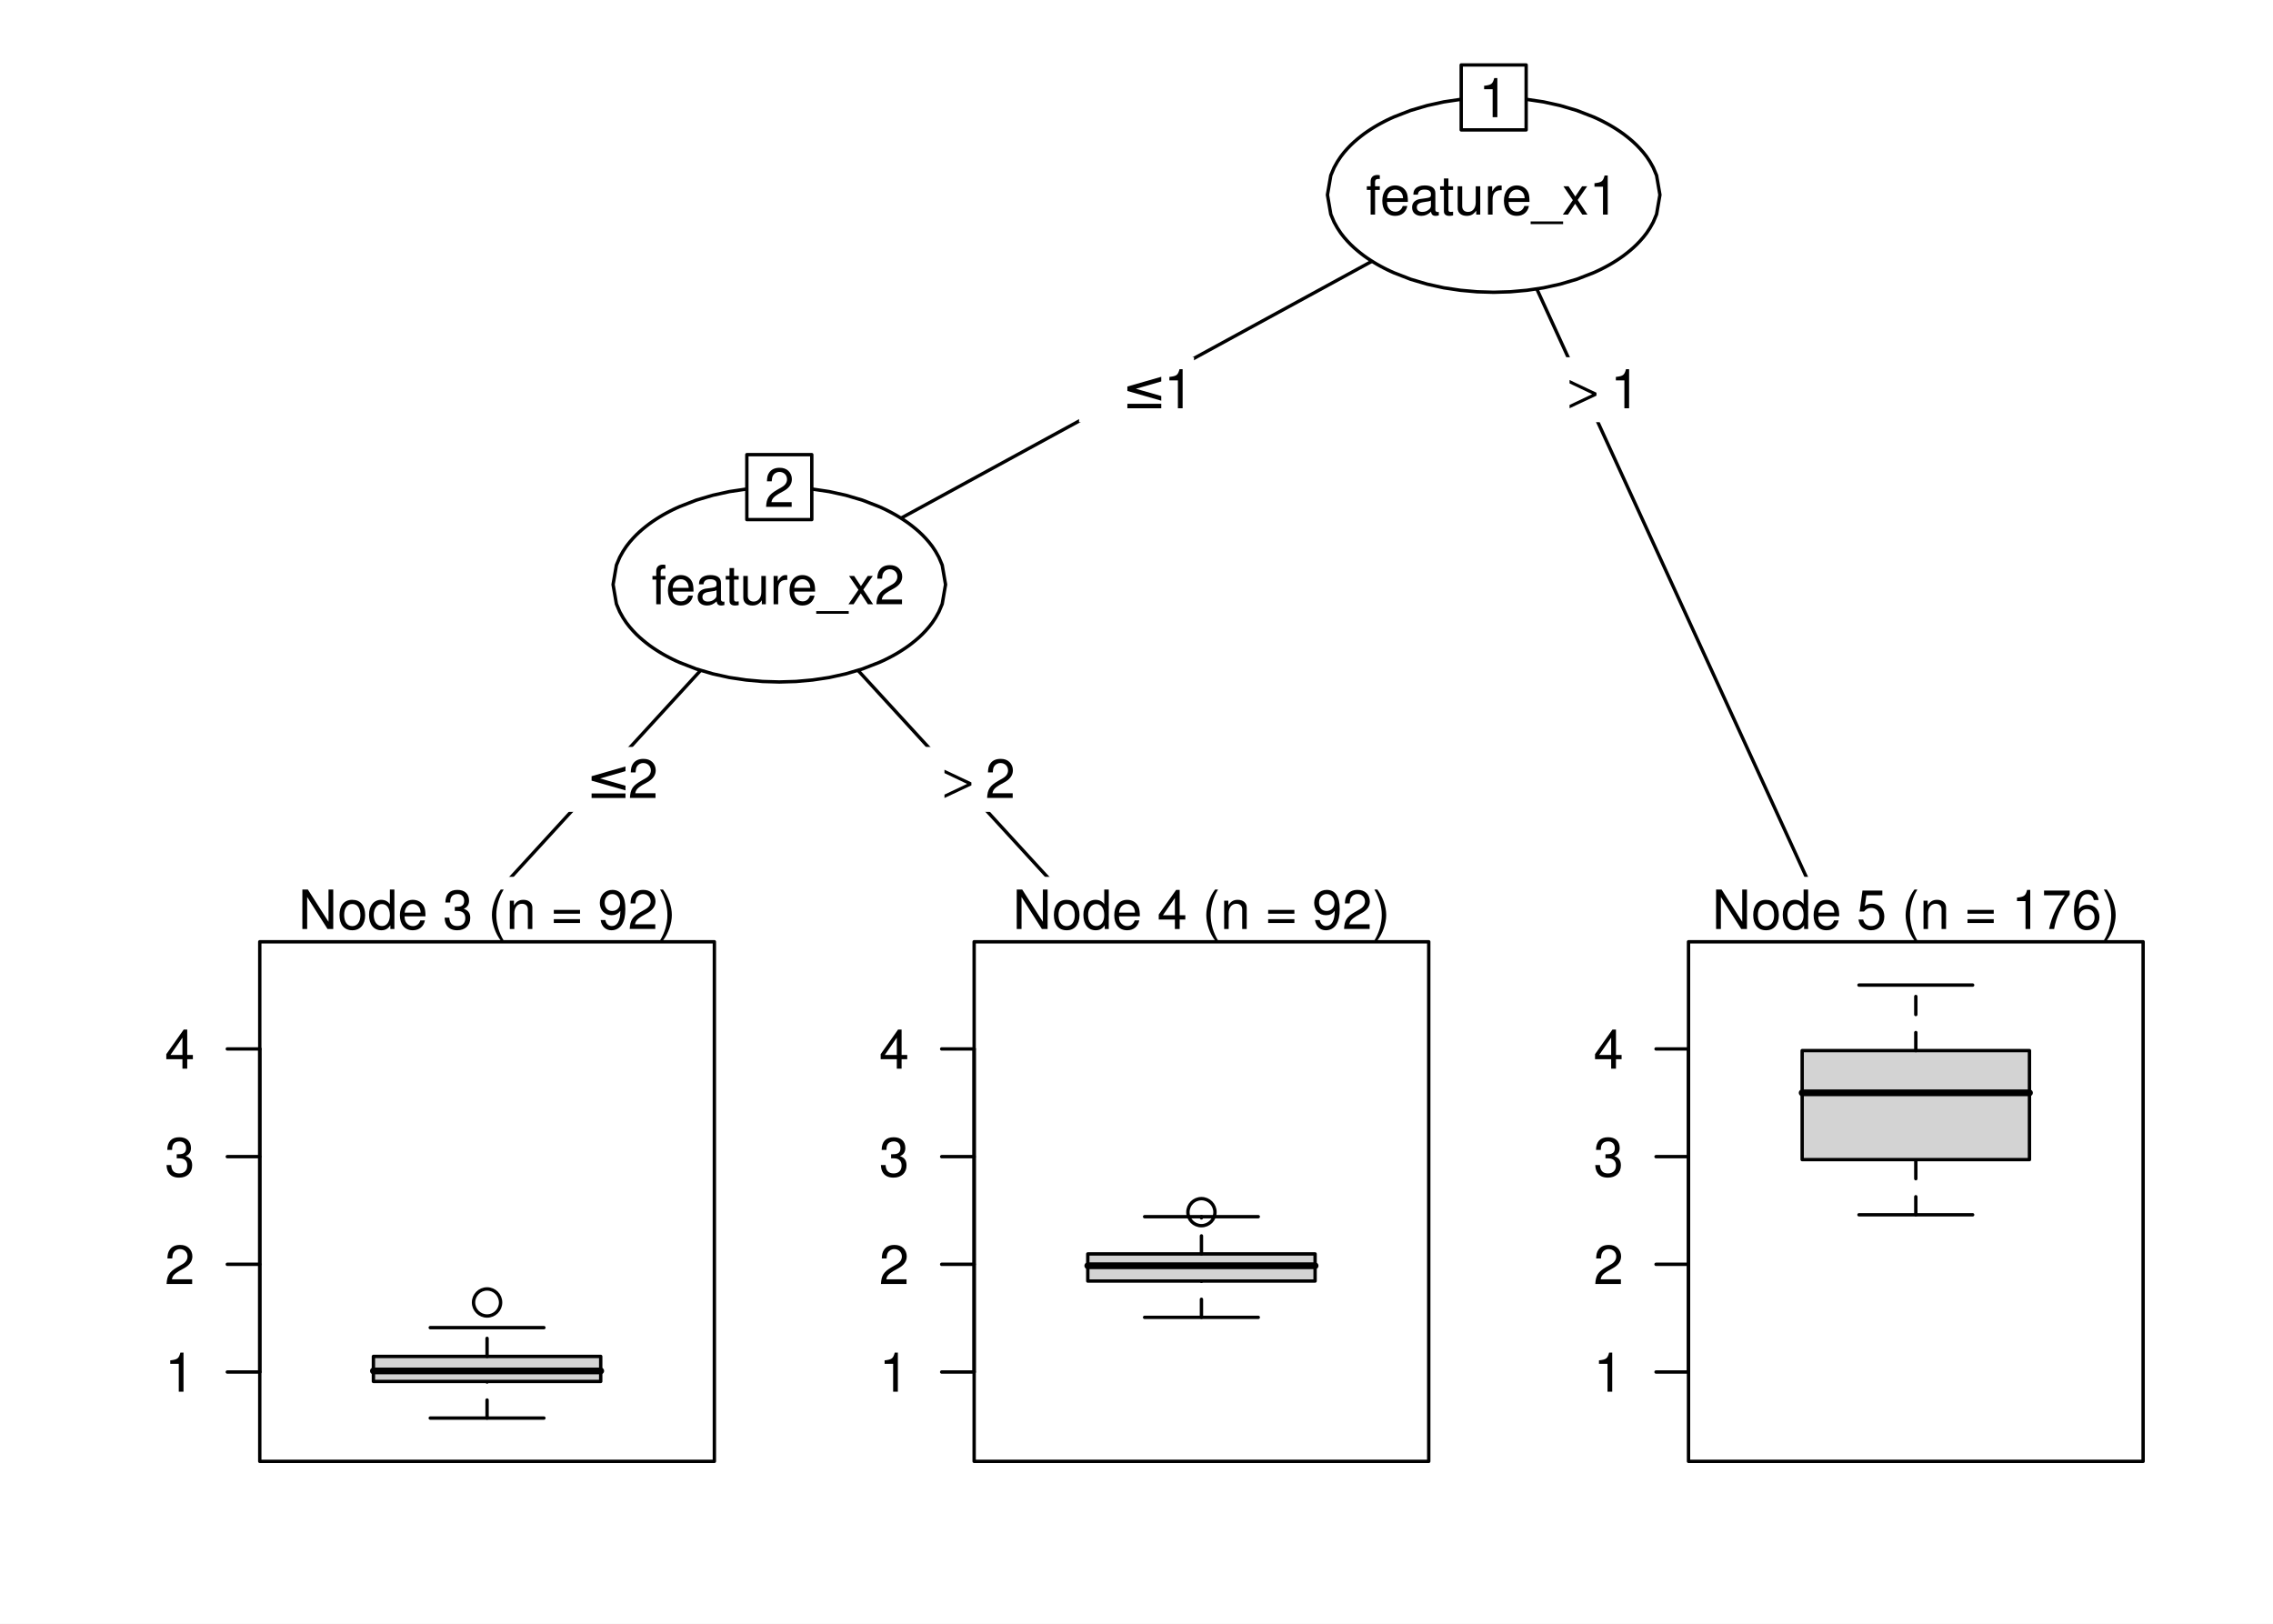
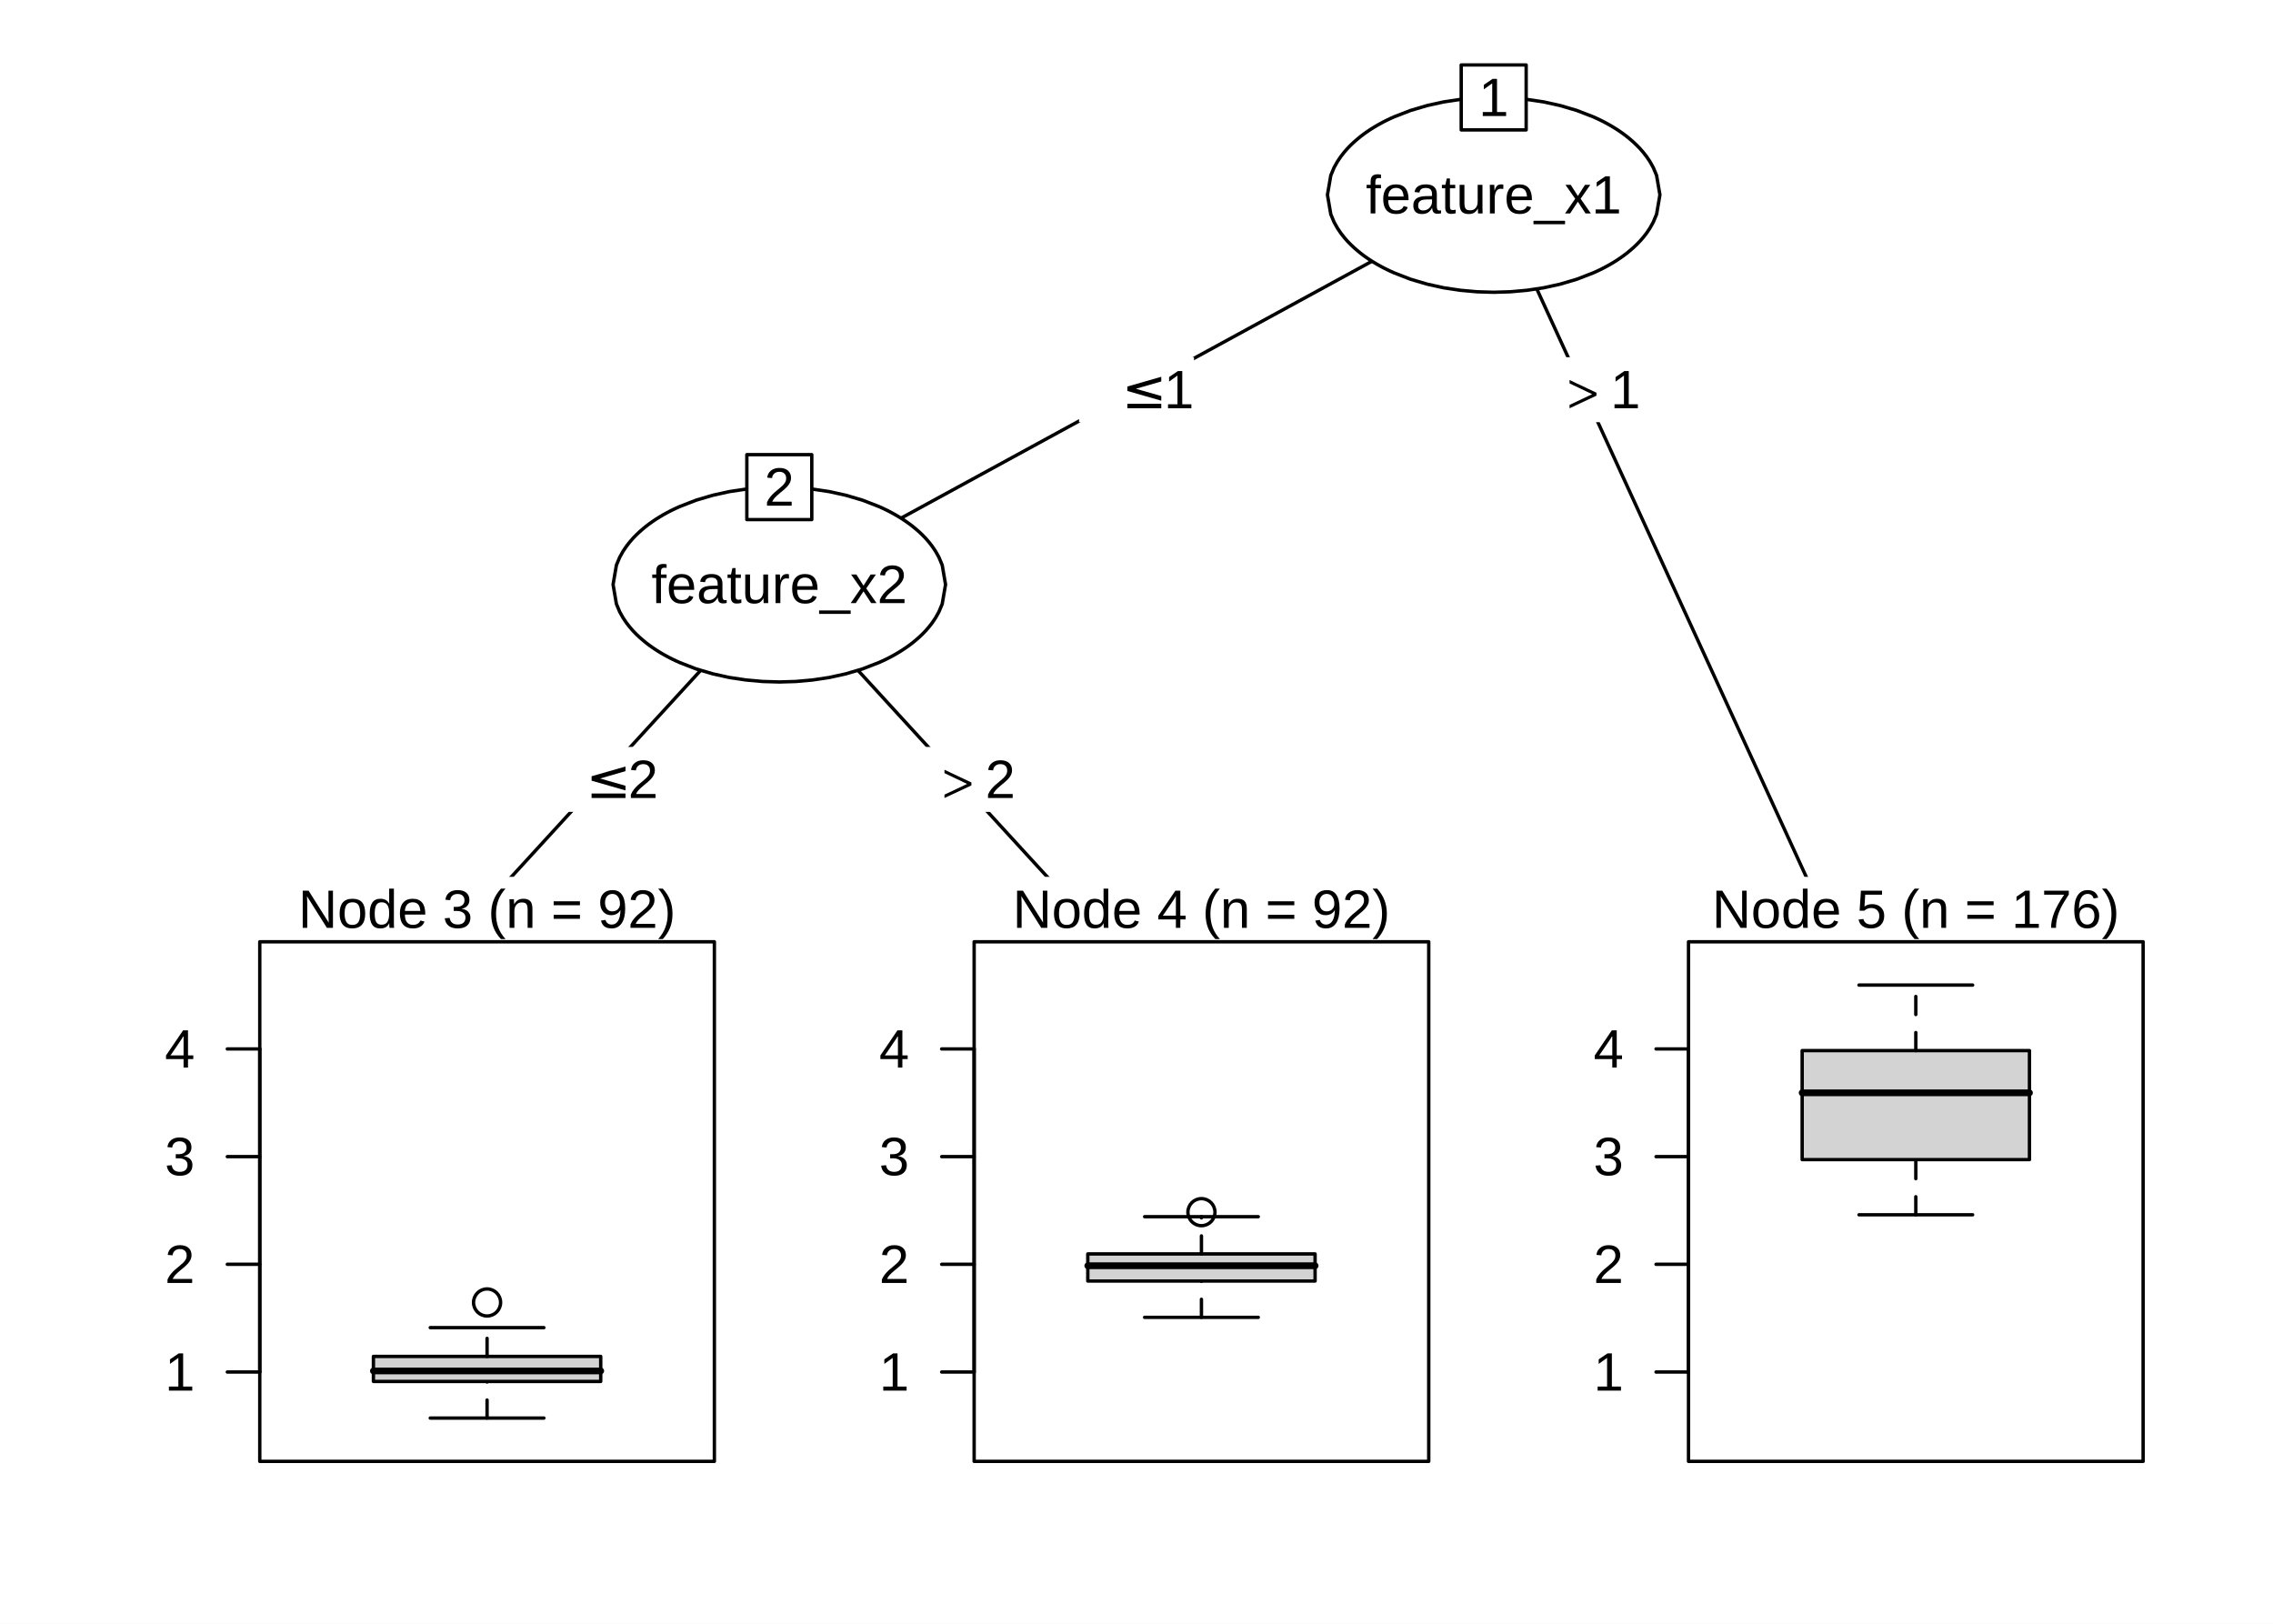
<svg xmlns="http://www.w3.org/2000/svg" viewBox="0 0 504.00 360.00">
  <defs>
    <style type="text/css">
    line, polyline, path, rect, circle {
      fill: none;
      stroke: #000000;
      stroke-linecap: round;
      stroke-linejoin: round;
      stroke-miterlimit: 10.00;
    }
  </style>
  </defs>
  <rect width="100%" height="100%" style="stroke: none; fill: #FFFFFF;" />
  <polyline points="331.20,43.20 172.80,129.60 " style="stroke-width: 0.75;" />
  <polyline points="331.20,43.20 410.40,216.00 " style="stroke-width: 0.75;" />
-   <polyline points="294.34,43.20 295.08,38.90 295.82,37.15 296.56,35.83 297.29,34.73 298.03,33.78 298.77,32.94 299.50,32.18 300.24,31.48 300.98,30.84 301.72,30.24 302.45,29.68 303.19,29.16 303.93,28.67 304.66,28.21 305.40,27.77 306.14,27.36 306.88,26.97 307.61,26.60 308.35,26.25 309.09,25.92 309.09,25.92 312.77,24.49 316.46,23.40 320.14,22.59 323.83,22.04 327.51,21.71 331.20,21.60 334.89,21.71 338.57,22.04 342.26,22.59 345.94,23.40 349.63,24.49 353.31,25.92 353.31,25.92 354.05,26.25 354.79,26.60 355.52,26.97 356.26,27.36 357.00,27.77 357.74,28.21 358.47,28.67 359.21,29.16 359.95,29.68 360.68,30.24 361.42,30.84 362.16,31.48 362.90,32.18 363.63,32.94 364.37,33.78 365.11,34.73 365.84,35.83 366.58,37.15 367.32,38.90 368.06,43.20 368.06,43.20 367.32,47.50 366.58,49.25 365.84,50.57 365.11,51.67 364.37,52.62 363.63,53.46 362.90,54.22 362.16,54.92 361.42,55.56 360.68,56.16 359.95,56.72 359.21,57.24 358.47,57.73 357.74,58.19 357.00,58.63 356.26,59.04 355.52,59.43 354.79,59.80 354.05,60.15 353.31,60.48 353.31,60.48 349.63,61.91 345.94,63.00 342.26,63.81 338.57,64.36 334.89,64.69 331.20,64.80 327.51,64.69 323.83,64.36 320.14,63.81 316.46,63.00 312.77,61.91 309.09,60.48 309.09,60.48 308.35,60.15 307.61,59.80 306.88,59.43 306.14,59.04 305.40,58.63 304.66,58.19 303.93,57.73 303.19,57.24 302.45,56.72 301.72,56.16 300.98,55.56 300.24,54.92 299.50,54.22 298.77,53.46 298.03,52.62 297.29,51.67 296.56,50.57 295.82,49.25 295.08,47.50 294.34,43.20 " style="stroke-width: 0.75; fill: #FFFFFF;" />
-   <text x="302.85" y="47.58" style="font-size: 12.00px; font-family: Nimbus Sans L;" textLength="56.70px" lengthAdjust="spacingAndGlyphs">feature_x1</text>
+   <polyline points="294.34,43.20 295.08,38.90 295.81,37.15 296.55,35.83 297.29,34.73 298.03,33.78 298.76,32.94 299.50,32.18 300.24,31.48 300.98,30.84 301.71,30.24 302.45,29.68 303.19,29.16 303.92,28.67 304.66,28.21 305.40,27.77 306.14,27.36 306.87,26.97 307.61,26.60 308.35,26.25 309.08,25.92 309.08,25.92 312.77,24.49 316.46,23.40 320.14,22.59 323.83,22.04 327.51,21.71 331.20,21.60 334.89,21.71 338.57,22.04 342.26,22.59 345.94,23.40 349.63,24.49 353.32,25.92 353.32,25.92 354.05,26.25 354.79,26.60 355.53,26.97 356.26,27.36 357.00,27.77 357.74,28.21 358.48,28.67 359.21,29.16 359.95,29.68 360.69,30.24 361.42,30.84 362.16,31.48 362.90,32.18 363.64,32.94 364.37,33.78 365.11,34.73 365.85,35.83 366.59,37.15 367.32,38.90 368.06,43.20 368.06,43.20 367.32,47.50 366.59,49.25 365.85,50.57 365.11,51.67 364.37,52.62 363.64,53.46 362.90,54.22 362.16,54.92 361.42,55.56 360.69,56.16 359.95,56.72 359.21,57.24 358.48,57.73 357.74,58.19 357.00,58.63 356.26,59.04 355.53,59.43 354.79,59.80 354.05,60.15 353.32,60.48 353.32,60.48 349.63,61.91 345.94,63.00 342.26,63.81 338.57,64.36 334.89,64.69 331.20,64.80 327.51,64.69 323.83,64.36 320.14,63.81 316.46,63.00 312.77,61.91 309.08,60.48 309.08,60.48 308.35,60.15 307.61,59.80 306.87,59.43 306.14,59.04 305.40,58.63 304.66,58.19 303.92,57.73 303.19,57.24 302.45,56.72 301.71,56.16 300.98,55.56 300.24,54.92 299.50,54.22 298.76,53.46 298.03,52.62 297.29,51.67 296.55,50.57 295.81,49.25 295.08,47.50 294.34,43.20 " style="stroke-width: 0.75; fill: #FFFFFF;" />
+   <text x="302.85" y="47.33" style="font-size: 12.00px; font-family: Liberation Sans;" textLength="56.71px" lengthAdjust="spacingAndGlyphs">feature_x1</text>
  <rect x="324.00" y="14.40" width="14.40" height="14.40" style="stroke-width: 0.75; fill: #FFFFFF;" />
-   <text x="327.86" y="25.98" style="font-size: 12.00px; font-family: Nimbus Sans L;" textLength="6.67px" lengthAdjust="spacingAndGlyphs">1</text>
+   <text x="327.86" y="25.73" style="font-size: 12.00px; font-family: Liberation Sans;" textLength="6.67px" lengthAdjust="spacingAndGlyphs">1</text>
  <rect x="239.26" y="79.20" width="25.49" height="14.40" style="stroke-width: 0.75; stroke: none; fill: #FFFFFF;" />
  <text x="248.71" y="90.52" style="font-size: 12.00px; font-family: Standard Symbols L;" textLength="6.59px" lengthAdjust="spacingAndGlyphs">≤</text>
-   <text x="258.07" y="90.52" style="font-size: 12.00px; font-family: Nimbus Sans L;" textLength="6.67px" lengthAdjust="spacingAndGlyphs">1</text>
+   <text x="258.07" y="90.52" style="font-size: 12.00px; font-family: Liberation Sans;" textLength="6.67px" lengthAdjust="spacingAndGlyphs">1</text>
  <rect x="338.26" y="79.20" width="25.49" height="14.40" style="stroke-width: 0.75; stroke: none; fill: #FFFFFF;" />
  <text x="347.71" y="90.52" style="font-size: 12.00px; font-family: Standard Symbols L;" textLength="6.59px" lengthAdjust="spacingAndGlyphs">&gt;</text>
-   <text x="357.07" y="90.52" style="font-size: 12.00px; font-family: Nimbus Sans L;" textLength="6.67px" lengthAdjust="spacingAndGlyphs">1</text>
+   <text x="357.07" y="90.52" style="font-size: 12.00px; font-family: Liberation Sans;" textLength="6.67px" lengthAdjust="spacingAndGlyphs">1</text>
  <polyline points="172.80,129.60 93.60,216.00 " style="stroke-width: 0.75;" />
  <polyline points="172.80,129.60 252.00,216.00 " style="stroke-width: 0.75;" />
-   <polyline points="135.94,129.60 136.68,125.30 137.42,123.55 138.16,122.23 138.89,121.13 139.63,120.18 140.37,119.34 141.10,118.58 141.84,117.88 142.58,117.24 143.32,116.64 144.05,116.08 144.79,115.56 145.53,115.07 146.26,114.61 147.00,114.17 147.74,113.76 148.48,113.37 149.21,113.00 149.95,112.65 150.69,112.32 150.69,112.32 154.37,110.89 158.06,109.80 161.74,108.99 165.43,108.44 169.11,108.11 172.80,108.00 176.49,108.11 180.17,108.44 183.86,108.99 187.54,109.80 191.23,110.89 194.91,112.32 194.91,112.32 195.65,112.65 196.39,113.00 197.12,113.37 197.86,113.76 198.60,114.17 199.34,114.61 200.07,115.07 200.81,115.56 201.55,116.08 202.28,116.64 203.02,117.24 203.76,117.88 204.50,118.58 205.23,119.34 205.97,120.18 206.71,121.13 207.44,122.23 208.18,123.55 208.92,125.30 209.66,129.60 209.66,129.60 208.92,133.90 208.18,135.65 207.44,136.97 206.71,138.07 205.97,139.02 205.23,139.86 204.50,140.62 203.76,141.32 203.02,141.96 202.28,142.56 201.55,143.12 200.81,143.64 200.07,144.13 199.34,144.59 198.60,145.03 197.86,145.44 197.12,145.83 196.39,146.20 195.65,146.55 194.91,146.88 194.91,146.88 191.23,148.31 187.54,149.40 183.86,150.21 180.17,150.76 176.49,151.09 172.80,151.20 169.11,151.09 165.43,150.76 161.74,150.21 158.06,149.40 154.37,148.31 150.69,146.88 150.69,146.88 149.95,146.55 149.21,146.20 148.48,145.83 147.74,145.44 147.00,145.03 146.26,144.59 145.53,144.13 144.79,143.64 144.05,143.12 143.32,142.56 142.58,141.96 141.84,141.32 141.10,140.62 140.37,139.86 139.63,139.02 138.89,138.07 138.16,136.97 137.42,135.65 136.68,133.90 135.94,129.60 " style="stroke-width: 0.75; fill: #FFFFFF;" />
-   <text x="144.45" y="133.97" style="font-size: 12.00px; font-family: Nimbus Sans L;" textLength="56.70px" lengthAdjust="spacingAndGlyphs">feature_x2</text>
+   <polyline points="135.94,129.60 136.68,125.30 137.41,123.55 138.15,122.23 138.89,121.13 139.63,120.18 140.36,119.34 141.10,118.58 141.84,117.88 142.58,117.24 143.31,116.64 144.05,116.08 144.79,115.56 145.52,115.07 146.26,114.61 147.00,114.17 147.74,113.76 148.47,113.37 149.21,113.00 149.95,112.65 150.68,112.32 150.68,112.32 154.37,110.89 158.06,109.80 161.74,108.99 165.43,108.44 169.11,108.11 172.80,108.00 176.49,108.11 180.17,108.44 183.86,108.99 187.54,109.80 191.23,110.89 194.92,112.32 194.92,112.32 195.65,112.65 196.39,113.00 197.13,113.37 197.86,113.76 198.60,114.17 199.34,114.61 200.08,115.07 200.81,115.56 201.55,116.08 202.29,116.64 203.02,117.24 203.76,117.88 204.50,118.58 205.24,119.34 205.97,120.18 206.71,121.13 207.45,122.23 208.19,123.55 208.92,125.30 209.66,129.60 209.66,129.60 208.92,133.90 208.19,135.65 207.45,136.97 206.71,138.07 205.97,139.02 205.24,139.86 204.50,140.62 203.76,141.32 203.02,141.96 202.29,142.56 201.55,143.12 200.81,143.64 200.08,144.13 199.34,144.59 198.60,145.03 197.86,145.44 197.13,145.83 196.39,146.20 195.65,146.55 194.92,146.88 194.92,146.88 191.23,148.31 187.54,149.40 183.86,150.21 180.17,150.76 176.49,151.09 172.80,151.20 169.11,151.09 165.43,150.76 161.74,150.21 158.06,149.40 154.37,148.31 150.68,146.88 150.68,146.88 149.95,146.55 149.21,146.20 148.47,145.83 147.74,145.44 147.00,145.03 146.26,144.59 145.52,144.13 144.79,143.64 144.05,143.12 143.31,142.56 142.58,141.96 141.84,141.32 141.10,140.62 140.36,139.86 139.63,139.02 138.89,138.07 138.15,136.97 137.41,135.65 136.68,133.90 135.94,129.60 " style="stroke-width: 0.75; fill: #FFFFFF;" />
+   <text x="144.45" y="133.72" style="font-size: 12.00px; font-family: Liberation Sans;" textLength="56.71px" lengthAdjust="spacingAndGlyphs">feature_x2</text>
  <rect x="165.60" y="100.80" width="14.40" height="14.40" style="stroke-width: 0.75; fill: #FFFFFF;" />
-   <text x="169.46" y="112.38" style="font-size: 12.00px; font-family: Nimbus Sans L;" textLength="6.67px" lengthAdjust="spacingAndGlyphs">2</text>
+   <text x="169.46" y="112.12" style="font-size: 12.00px; font-family: Liberation Sans;" textLength="6.67px" lengthAdjust="spacingAndGlyphs">2</text>
  <rect x="120.46" y="165.60" width="25.49" height="14.40" style="stroke-width: 0.75; stroke: none; fill: #FFFFFF;" />
-   <text x="129.91" y="176.92" style="font-size: 12.00px; font-family: Standard Symbols L;" textLength="6.59px" lengthAdjust="spacingAndGlyphs">≤</text>
-   <text x="139.27" y="176.92" style="font-size: 12.00px; font-family: Nimbus Sans L;" textLength="6.67px" lengthAdjust="spacingAndGlyphs">2</text>
+   <text x="129.91" y="176.93" style="font-size: 12.00px; font-family: Standard Symbols L;" textLength="6.59px" lengthAdjust="spacingAndGlyphs">≤</text>
+   <text x="139.27" y="176.93" style="font-size: 12.00px; font-family: Liberation Sans;" textLength="6.67px" lengthAdjust="spacingAndGlyphs">2</text>
  <rect x="199.66" y="165.60" width="25.49" height="14.40" style="stroke-width: 0.75; stroke: none; fill: #FFFFFF;" />
-   <text x="209.11" y="176.92" style="font-size: 12.00px; font-family: Standard Symbols L;" textLength="6.59px" lengthAdjust="spacingAndGlyphs">&gt;</text>
-   <text x="218.47" y="176.92" style="font-size: 12.00px; font-family: Nimbus Sans L;" textLength="6.67px" lengthAdjust="spacingAndGlyphs">2</text>
+   <text x="209.11" y="176.93" style="font-size: 12.00px; font-family: Standard Symbols L;" textLength="6.59px" lengthAdjust="spacingAndGlyphs">&gt;</text>
+   <text x="218.47" y="176.93" style="font-size: 12.00px; font-family: Liberation Sans;" textLength="6.67px" lengthAdjust="spacingAndGlyphs">2</text>
  <rect x="14.40" y="194.40" width="158.40" height="129.60" style="stroke-width: 0.75; stroke: none; fill: #FFFFFF;" />
-   <text x="66.14" y="205.97" style="font-size: 12.00px; font-family: Nimbus Sans L;" textLength="83.71px" lengthAdjust="spacingAndGlyphs">Node 3 (n = 92)</text>
+   <text x="66.14" y="205.72" style="font-size: 12.00px; font-family: Liberation Sans;" textLength="83.72px" lengthAdjust="spacingAndGlyphs">Node 3 (n = 92)</text>
  <polyline points="95.40,314.40 120.60,314.40 " style="stroke-width: 0.75;" />
  <polyline points="108.00,314.40 108.00,306.29 " style="stroke-width: 0.75; stroke-dasharray: 4.00,4.00;" />
  <rect x="82.80" y="300.73" width="50.40" height="5.55" style="stroke-width: 0.75; fill: #D3D3D3;" />
  <polyline points="82.80,303.95 133.20,303.95 " style="stroke-width: 1.50;" />
  <polyline points="108.00,300.73 108.00,294.35 " style="stroke-width: 0.75; stroke-dasharray: 4.00,4.00;" />
  <polyline points="95.40,294.35 120.60,294.35 " style="stroke-width: 0.75;" />
  <circle cx="108.00" cy="288.77" r="2.25pt" style="stroke-width: 0.75;" />
  <polyline points="57.60,304.19 57.60,232.56 " style="stroke-width: 0.75;" />
  <line x1="57.60" y1="304.19" x2="50.40" y2="304.19" style="stroke-width: 0.75;" />
  <line x1="57.60" y1="280.31" x2="50.40" y2="280.31" style="stroke-width: 0.75;" />
  <line x1="57.60" y1="256.44" x2="50.40" y2="256.44" style="stroke-width: 0.75;" />
  <line x1="57.60" y1="232.56" x2="50.40" y2="232.56" style="stroke-width: 0.75;" />
-   <text x="36.53" y="308.56" style="font-size: 12.00px; font-family: Nimbus Sans L;" textLength="6.67px" lengthAdjust="spacingAndGlyphs">1</text>
-   <text x="36.53" y="284.69" style="font-size: 12.00px; font-family: Nimbus Sans L;" textLength="6.67px" lengthAdjust="spacingAndGlyphs">2</text>
-   <text x="36.53" y="260.81" style="font-size: 12.00px; font-family: Nimbus Sans L;" textLength="6.67px" lengthAdjust="spacingAndGlyphs">3</text>
-   <text x="36.53" y="236.94" style="font-size: 12.00px; font-family: Nimbus Sans L;" textLength="6.67px" lengthAdjust="spacingAndGlyphs">4</text>
+   <text x="36.53" y="308.31" style="font-size: 12.00px; font-family: Liberation Sans;" textLength="6.67px" lengthAdjust="spacingAndGlyphs">1</text>
+   <text x="36.53" y="284.44" style="font-size: 12.00px; font-family: Liberation Sans;" textLength="6.67px" lengthAdjust="spacingAndGlyphs">2</text>
+   <text x="36.53" y="260.56" style="font-size: 12.00px; font-family: Liberation Sans;" textLength="6.67px" lengthAdjust="spacingAndGlyphs">3</text>
+   <text x="36.53" y="236.69" style="font-size: 12.00px; font-family: Liberation Sans;" textLength="6.67px" lengthAdjust="spacingAndGlyphs">4</text>
  <rect x="57.60" y="208.80" width="100.80" height="115.20" style="stroke-width: 0.75;" />
  <rect x="172.80" y="194.40" width="158.40" height="129.60" style="stroke-width: 0.75; stroke: none; fill: #FFFFFF;" />
-   <text x="224.54" y="205.97" style="font-size: 12.00px; font-family: Nimbus Sans L;" textLength="83.71px" lengthAdjust="spacingAndGlyphs">Node 4 (n = 92)</text>
+   <text x="224.54" y="205.72" style="font-size: 12.00px; font-family: Liberation Sans;" textLength="83.72px" lengthAdjust="spacingAndGlyphs">Node 4 (n = 92)</text>
  <polyline points="253.80,292.07 279.00,292.07 " style="stroke-width: 0.75;" />
  <polyline points="266.40,292.07 266.40,284.01 " style="stroke-width: 0.75; stroke-dasharray: 4.00,4.00;" />
  <rect x="241.20" y="278.01" width="50.40" height="6.01" style="stroke-width: 0.75; fill: #D3D3D3;" />
  <polyline points="241.20,280.63 291.60,280.63 " style="stroke-width: 1.50;" />
  <polyline points="266.40,278.01 266.40,269.75 " style="stroke-width: 0.75; stroke-dasharray: 4.00,4.00;" />
  <polyline points="253.80,269.75 279.00,269.75 " style="stroke-width: 0.75;" />
  <circle cx="266.40" cy="268.75" r="2.25pt" style="stroke-width: 0.75;" />
  <polyline points="216.00,304.19 216.00,232.56 " style="stroke-width: 0.75;" />
  <line x1="216.00" y1="304.19" x2="208.80" y2="304.19" style="stroke-width: 0.75;" />
  <line x1="216.00" y1="280.31" x2="208.80" y2="280.31" style="stroke-width: 0.75;" />
  <line x1="216.00" y1="256.44" x2="208.80" y2="256.44" style="stroke-width: 0.75;" />
  <line x1="216.00" y1="232.56" x2="208.80" y2="232.56" style="stroke-width: 0.75;" />
-   <text x="194.93" y="308.56" style="font-size: 12.00px; font-family: Nimbus Sans L;" textLength="6.67px" lengthAdjust="spacingAndGlyphs">1</text>
-   <text x="194.93" y="284.69" style="font-size: 12.00px; font-family: Nimbus Sans L;" textLength="6.67px" lengthAdjust="spacingAndGlyphs">2</text>
-   <text x="194.93" y="260.81" style="font-size: 12.00px; font-family: Nimbus Sans L;" textLength="6.67px" lengthAdjust="spacingAndGlyphs">3</text>
-   <text x="194.93" y="236.94" style="font-size: 12.00px; font-family: Nimbus Sans L;" textLength="6.67px" lengthAdjust="spacingAndGlyphs">4</text>
+   <text x="194.93" y="308.31" style="font-size: 12.00px; font-family: Liberation Sans;" textLength="6.67px" lengthAdjust="spacingAndGlyphs">1</text>
+   <text x="194.93" y="284.44" style="font-size: 12.00px; font-family: Liberation Sans;" textLength="6.67px" lengthAdjust="spacingAndGlyphs">2</text>
+   <text x="194.93" y="260.56" style="font-size: 12.00px; font-family: Liberation Sans;" textLength="6.67px" lengthAdjust="spacingAndGlyphs">3</text>
+   <text x="194.93" y="236.69" style="font-size: 12.00px; font-family: Liberation Sans;" textLength="6.67px" lengthAdjust="spacingAndGlyphs">4</text>
  <rect x="216.00" y="208.80" width="100.80" height="115.20" style="stroke-width: 0.75;" />
  <rect x="331.20" y="194.40" width="158.40" height="129.60" style="stroke-width: 0.75; stroke: none; fill: #FFFFFF;" />
-   <text x="379.61" y="205.97" style="font-size: 12.00px; font-family: Nimbus Sans L;" textLength="90.38px" lengthAdjust="spacingAndGlyphs">Node 5 (n = 176)</text>
+   <text x="379.60" y="205.72" style="font-size: 12.00px; font-family: Liberation Sans;" textLength="90.39px" lengthAdjust="spacingAndGlyphs">Node 5 (n = 176)</text>
  <polyline points="412.20,269.33 437.40,269.33 " style="stroke-width: 0.75;" />
  <polyline points="424.80,269.33 424.80,257.10 " style="stroke-width: 0.75; stroke-dasharray: 4.00,4.00;" />
  <rect x="399.60" y="232.93" width="50.40" height="24.17" style="stroke-width: 0.75; fill: #D3D3D3;" />
  <polyline points="399.60,242.29 450.00,242.29 " style="stroke-width: 1.50;" />
  <polyline points="424.80,232.93 424.80,218.40 " style="stroke-width: 0.75; stroke-dasharray: 4.00,4.00;" />
  <polyline points="412.20,218.40 437.40,218.40 " style="stroke-width: 0.75;" />
  <polyline points="374.40,304.19 374.40,232.56 " style="stroke-width: 0.75;" />
  <line x1="374.40" y1="304.19" x2="367.20" y2="304.19" style="stroke-width: 0.75;" />
  <line x1="374.40" y1="280.31" x2="367.20" y2="280.31" style="stroke-width: 0.75;" />
  <line x1="374.40" y1="256.44" x2="367.20" y2="256.44" style="stroke-width: 0.75;" />
  <line x1="374.40" y1="232.56" x2="367.20" y2="232.56" style="stroke-width: 0.75;" />
-   <text x="353.33" y="308.56" style="font-size: 12.00px; font-family: Nimbus Sans L;" textLength="6.67px" lengthAdjust="spacingAndGlyphs">1</text>
-   <text x="353.33" y="284.69" style="font-size: 12.00px; font-family: Nimbus Sans L;" textLength="6.67px" lengthAdjust="spacingAndGlyphs">2</text>
-   <text x="353.33" y="260.81" style="font-size: 12.00px; font-family: Nimbus Sans L;" textLength="6.67px" lengthAdjust="spacingAndGlyphs">3</text>
-   <text x="353.33" y="236.94" style="font-size: 12.00px; font-family: Nimbus Sans L;" textLength="6.67px" lengthAdjust="spacingAndGlyphs">4</text>
+   <text x="353.33" y="308.31" style="font-size: 12.00px; font-family: Liberation Sans;" textLength="6.67px" lengthAdjust="spacingAndGlyphs">1</text>
+   <text x="353.33" y="284.44" style="font-size: 12.00px; font-family: Liberation Sans;" textLength="6.67px" lengthAdjust="spacingAndGlyphs">2</text>
+   <text x="353.33" y="260.56" style="font-size: 12.00px; font-family: Liberation Sans;" textLength="6.67px" lengthAdjust="spacingAndGlyphs">3</text>
+   <text x="353.33" y="236.69" style="font-size: 12.00px; font-family: Liberation Sans;" textLength="6.67px" lengthAdjust="spacingAndGlyphs">4</text>
  <rect x="374.40" y="208.80" width="100.80" height="115.20" style="stroke-width: 0.75;" />
</svg>
